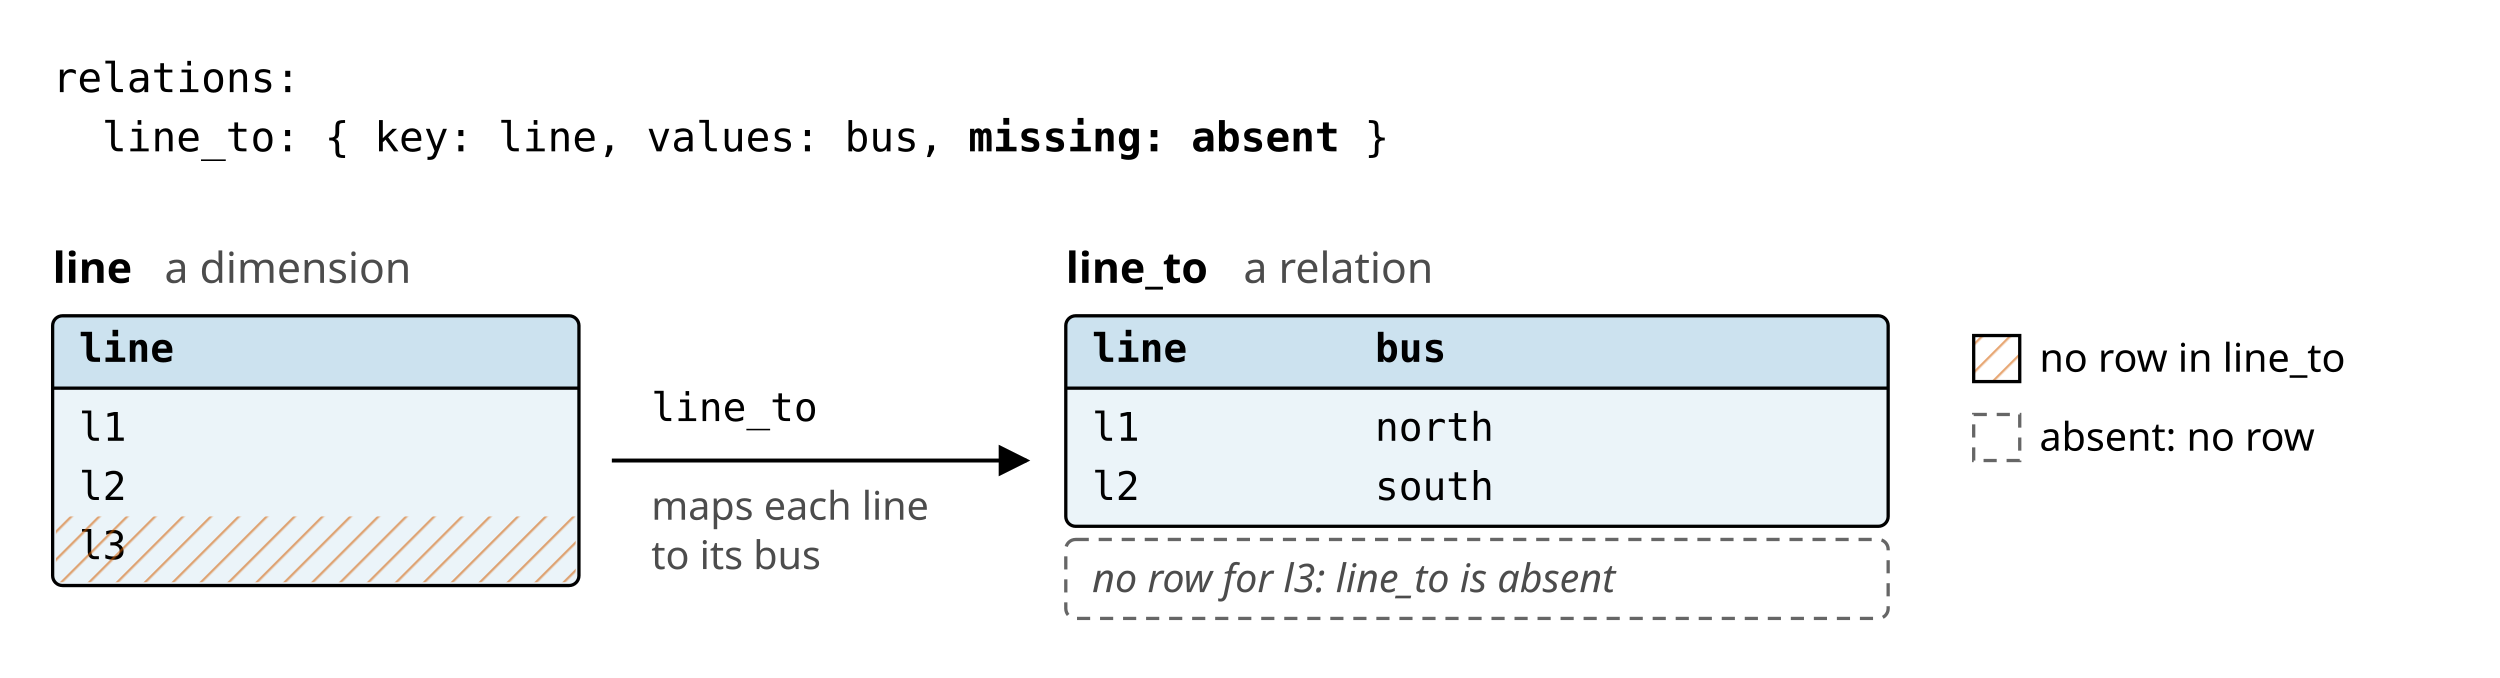
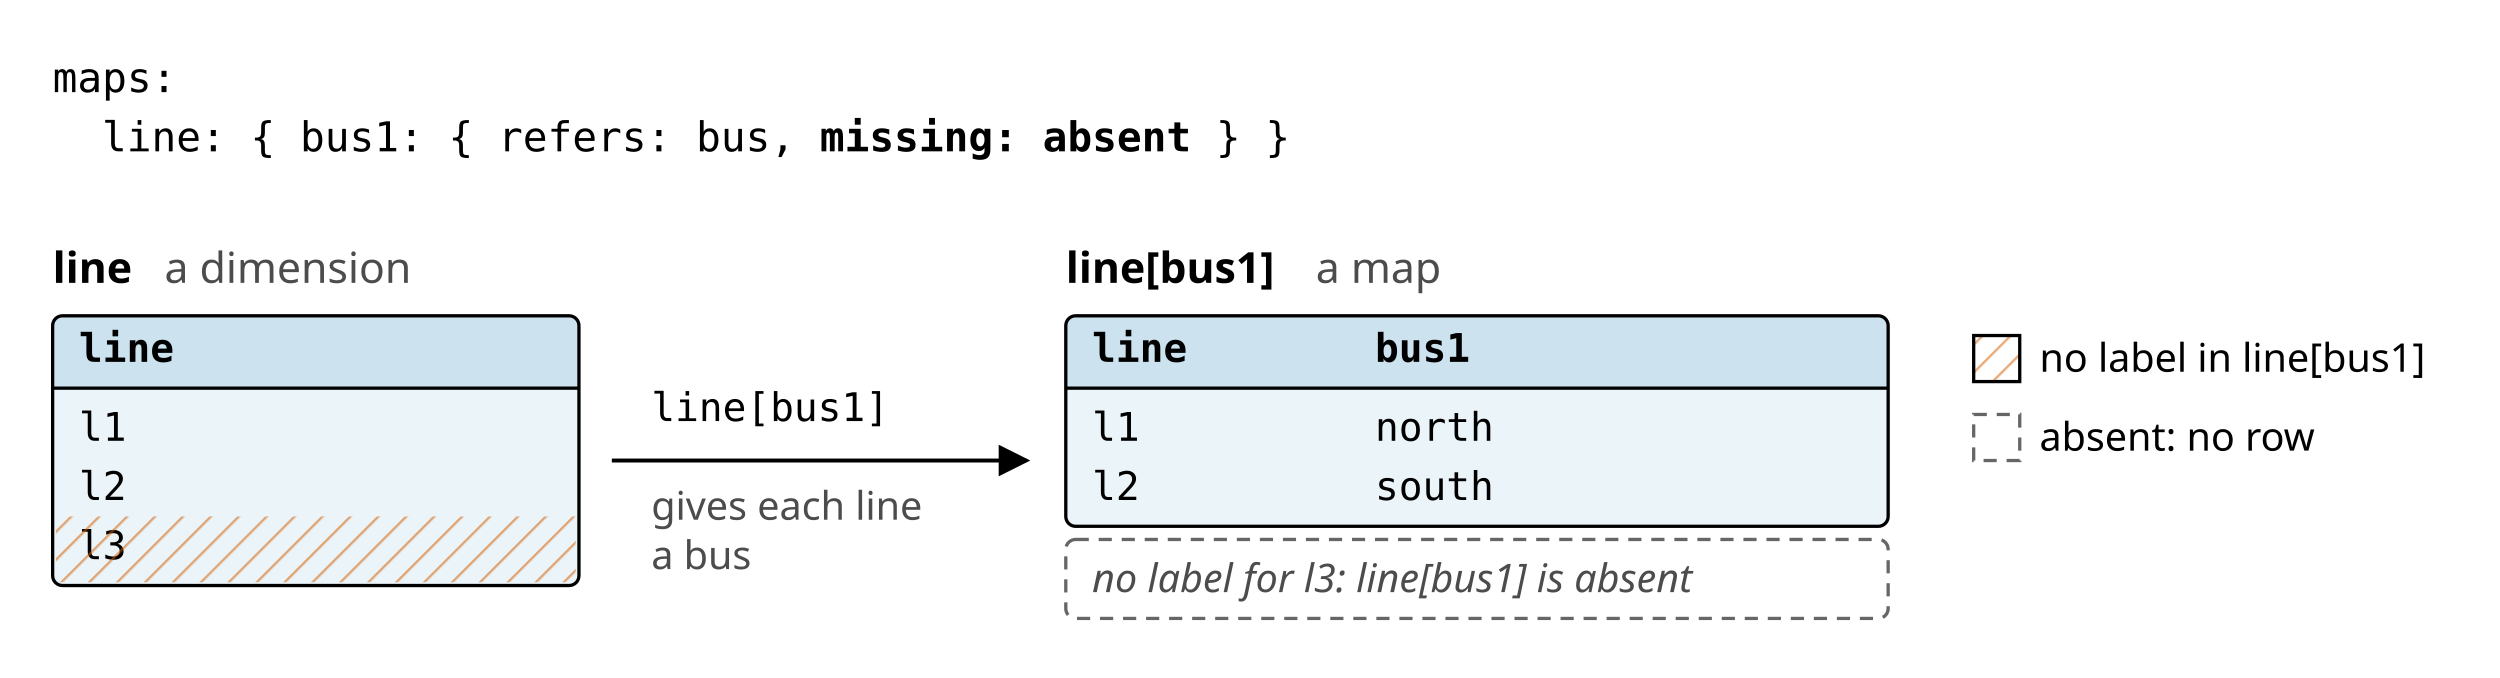
<svg xmlns="http://www.w3.org/2000/svg" viewBox="0 0 760 206" width="760" height="206" style="max-width: 100%; height: auto" role="img" aria-labelledby="arm-t arm-d" font-family="ui-sans-serif, system-ui, sans-serif" font-size="13">
  <defs>
    <pattern id="arm-hatch" width="6" height="6" patternUnits="userSpaceOnUse" patternTransform="rotate(45)">
      <line x1="0" y1="0" x2="0" y2="6" stroke="#D55E00" stroke-opacity="0.5" stroke-width="1.5" />
    </pattern>
    <marker id="arm-arrow" viewBox="0 0 8 8" refX="7" refY="4" markerWidth="8" markerHeight="8" orient="auto">
      <path d="M0,0 L8,4 L0,8 z" fill="currentColor" />
    </marker>
  </defs>
  <g stroke="none">
    <path d="M16,118 H176 V175 A3,3 0 0 1 173,178 H19 A3,3 0 0 1 16,175 Z" fill="#0072B2" fill-opacity="0.08" />
    <path d="M16,118 V99 A3,3 0 0 1 19,96 H173 A3,3 0 0 1 176,99 V118 Z" fill="#0072B2" fill-opacity="0.2" />
    <path d="M324,118 H574 V157 A3,3 0 0 1 571,160 H327 A3,3 0 0 1 324,157 Z" fill="#0072B2" fill-opacity="0.08" />
    <path d="M324,118 V99 A3,3 0 0 1 327,96 H571 A3,3 0 0 1 574,99 V118 Z" fill="#0072B2" fill-opacity="0.2" />
  </g>
  <g fill="currentColor">
    <g font-family="ui-monospace, SFMono-Regular, Menlo, monospace" font-size="12.5">
-       <text x="16" y="28">relations:</text>
-       <text x="31" y="46">line_to: { key: line, values: bus, <tspan font-weight="bold">missing: absent</tspan> }</text>
+       <text x="16" y="28">maps:</text>
+       <text x="31" y="46">line: { bus1: { refers: bus, <tspan font-weight="bold">missing: absent</tspan> } }</text>
    </g>
    <text x="16" y="86" font-weight="bold">line</text>
    <text x="50" y="86" fill-opacity="0.7">a dimension</text>
    <g font-family="ui-monospace, SFMono-Regular, Menlo, monospace" font-size="12">
      <text x="24" y="110" font-weight="bold">line</text>
      <text x="24" y="134">l1</text>
      <text x="24" y="152">l2</text>
      <text x="24" y="170">l3</text>
    </g>
  </g>
  <g fill="none" stroke="currentColor" stroke-width="1">
    <rect x="16" y="96" width="160" height="82" rx="3" />
    <line x1="16" y1="118" x2="176" y2="118" />
    <rect x="17" y="157" width="158" height="20" fill="url(#arm-hatch)" stroke="none" />
  </g>
  <g stroke="currentColor" fill="none" stroke-width="1.2" marker-end="url(#arm-arrow)">
    <path d="M186,140 L312,140" />
  </g>
  <g fill="currentColor" font-size="12">
-     <text x="198" y="128" font-family="ui-monospace, SFMono-Regular, Menlo, monospace">line_to</text>
-     <text x="198" y="158" fill-opacity="0.7">maps each line</text>
-     <text x="198" y="173" fill-opacity="0.7">to its bus</text>
+     <text x="198" y="128" font-family="ui-monospace, SFMono-Regular, Menlo, monospace">line[bus1]</text>
+     <text x="198" y="158" fill-opacity="0.7">gives each line</text>
+     <text x="198" y="173" fill-opacity="0.7">a bus</text>
  </g>
  <g fill="currentColor">
-     <text x="324" y="86" font-weight="bold">line_to</text>
-     <text x="378" y="86" fill-opacity="0.7">a relation</text>
+     <text x="324" y="86" font-weight="bold">line[bus1]</text>
+     <text x="400" y="86" fill-opacity="0.7">a map</text>
    <g font-family="ui-monospace, SFMono-Regular, Menlo, monospace" font-size="12">
      <text x="332" y="110" font-weight="bold">line</text>
-       <text x="418" y="110" font-weight="bold">bus</text>
+       <text x="418" y="110" font-weight="bold">bus1</text>
      <text x="332" y="134">l1</text>
      <text x="418" y="134">north</text>
      <text x="332" y="152">l2</text>
      <text x="418" y="152">south</text>
    </g>
  </g>
  <g fill="none" stroke="currentColor" stroke-width="1">
    <rect x="324" y="96" width="250" height="64" rx="3" />
    <line x1="324" y1="118" x2="574" y2="118" />
    <rect x="324" y="164" width="250" height="24" rx="3" stroke-dasharray="4 3" stroke-opacity="0.6" />
  </g>
  <g fill="currentColor" font-size="12">
-     <text x="332" y="180" fill-opacity="0.7" font-style="italic">no row for l3: line_to is absent</text>
+     <text x="332" y="180" fill-opacity="0.7" font-style="italic">no label for l3: line[bus1] is absent</text>
  </g>
  <g fill="none" stroke="currentColor" stroke-width="1">
    <rect x="600" y="102" width="14" height="14" fill="url(#arm-hatch)" />
    <rect x="600" y="126" width="14" height="14" stroke-dasharray="4 3" stroke-opacity="0.6" />
  </g>
  <g fill="currentColor" font-size="12">
-     <text x="620" y="113">no row in line_to</text>
+     <text x="620" y="113">no label in line[bus1]</text>
    <text x="620" y="137">absent: no row</text>
  </g>
</svg>
